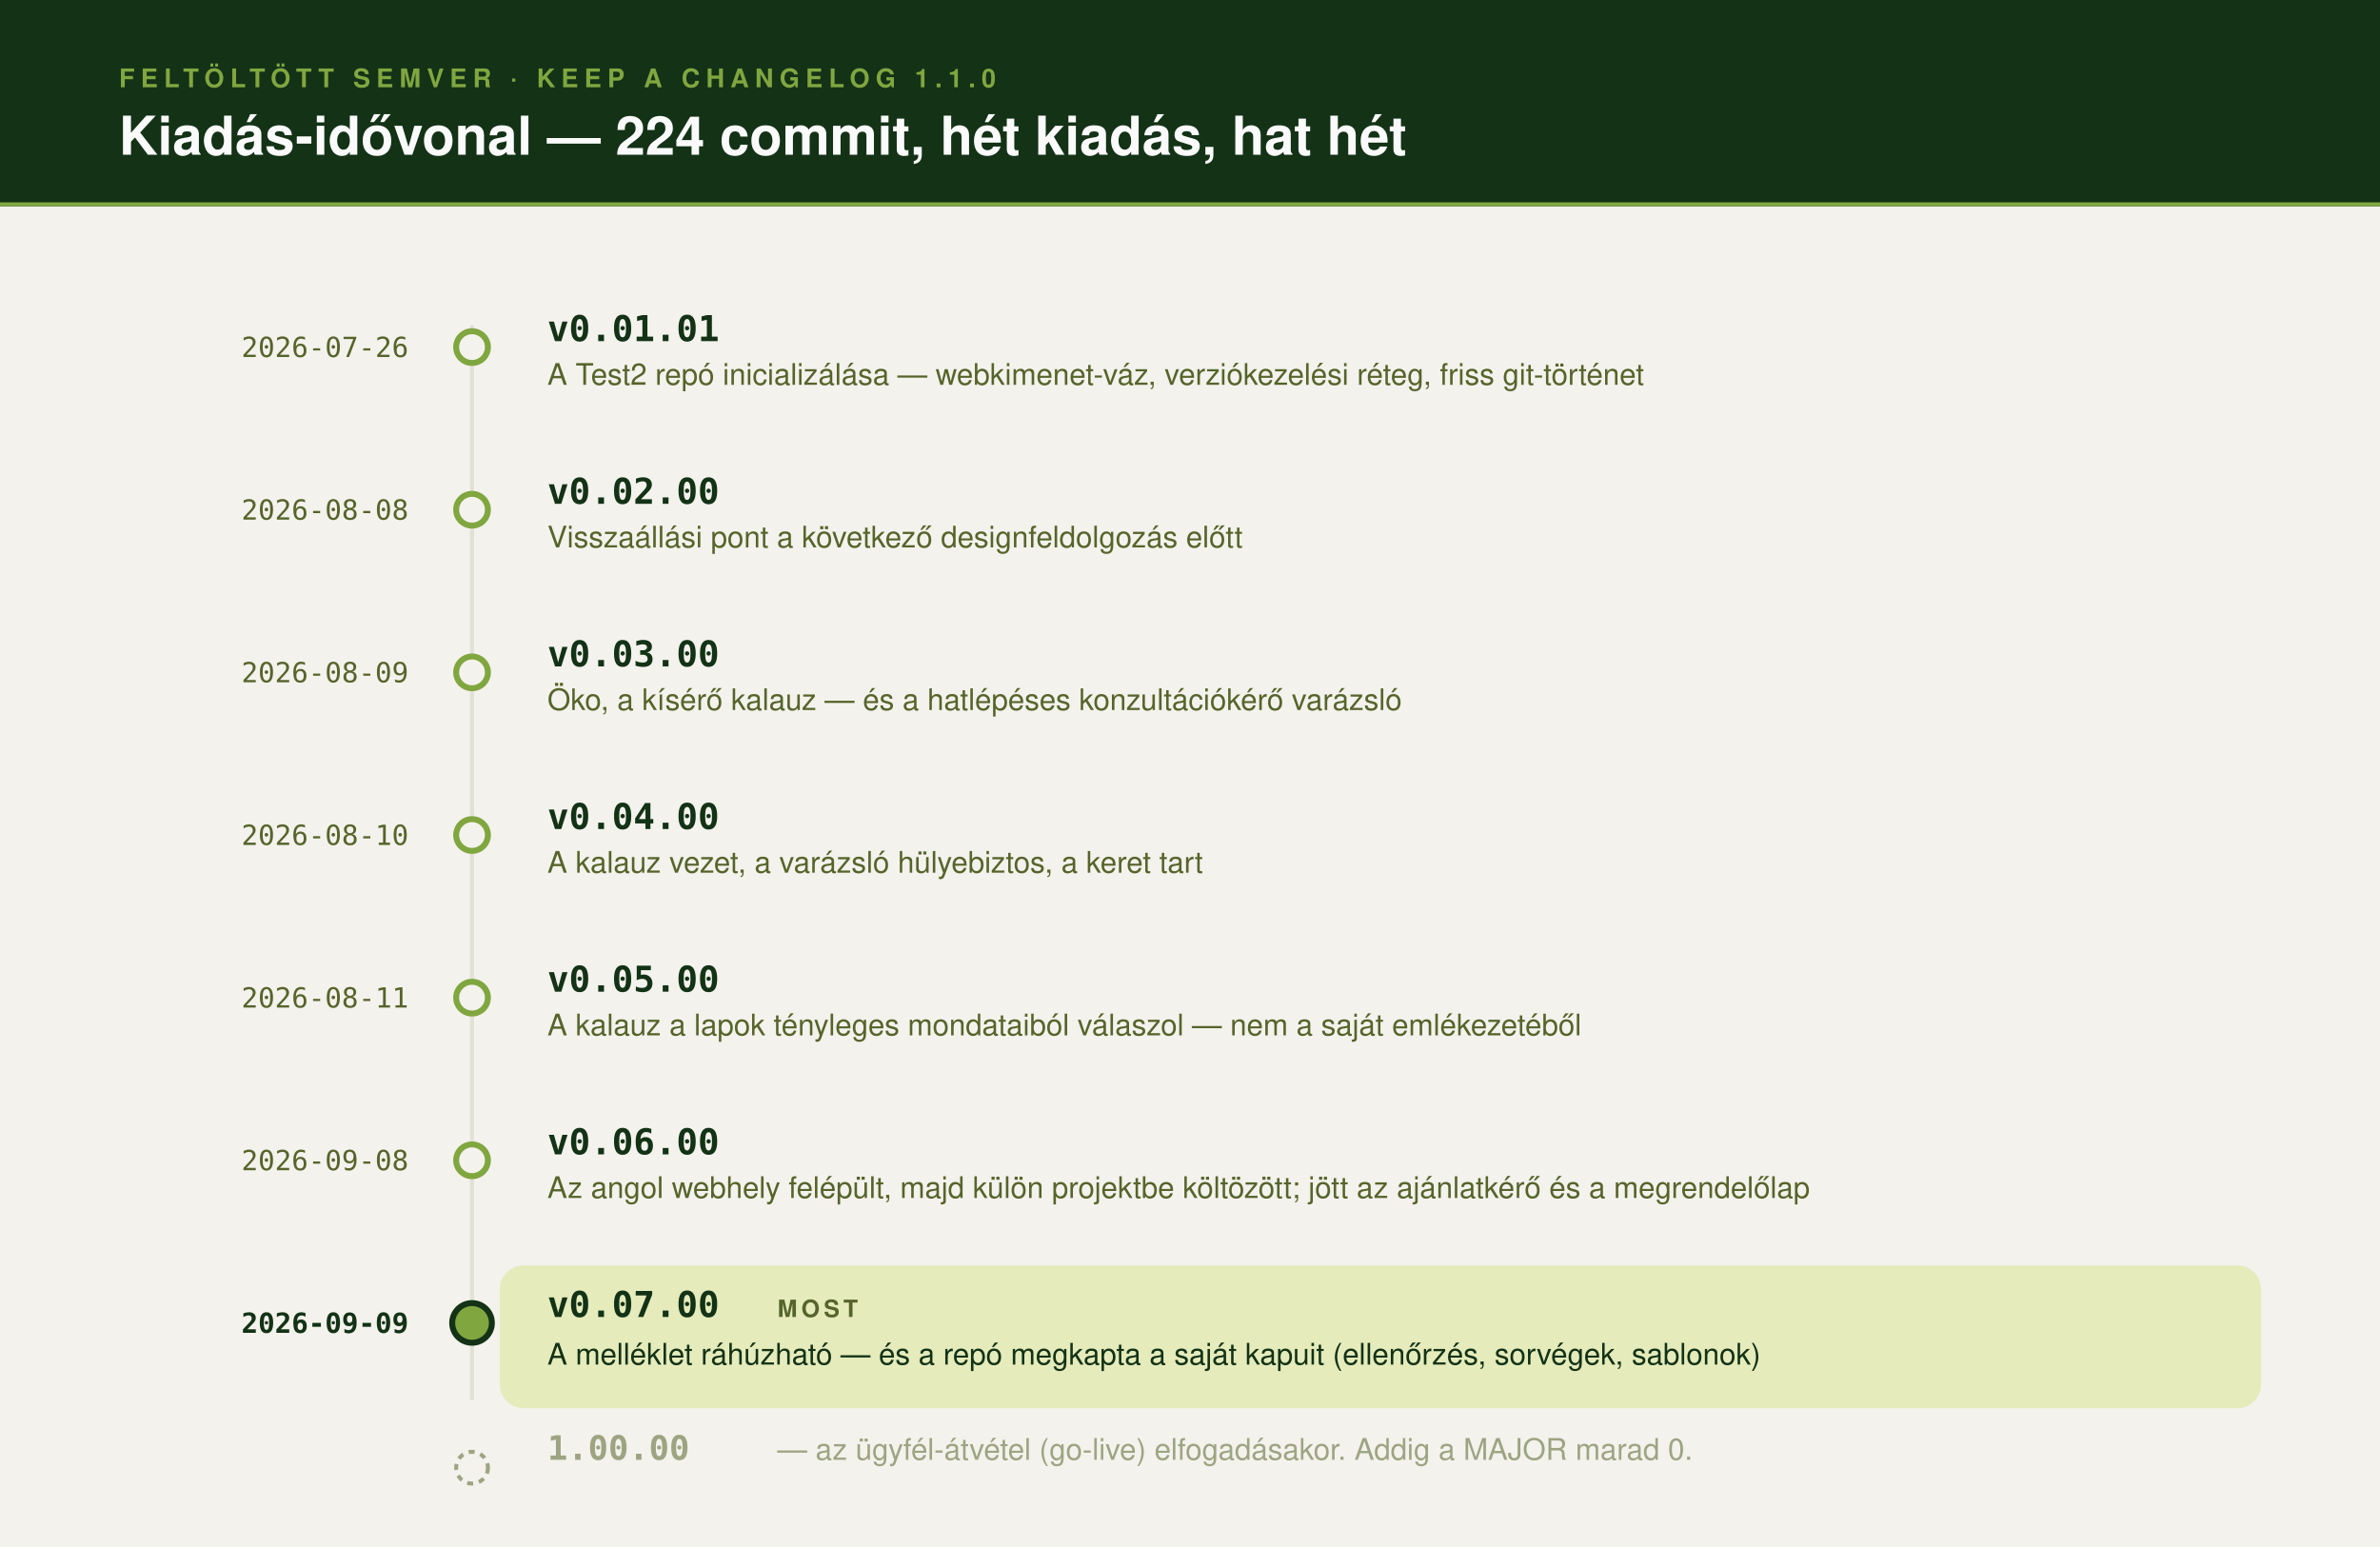
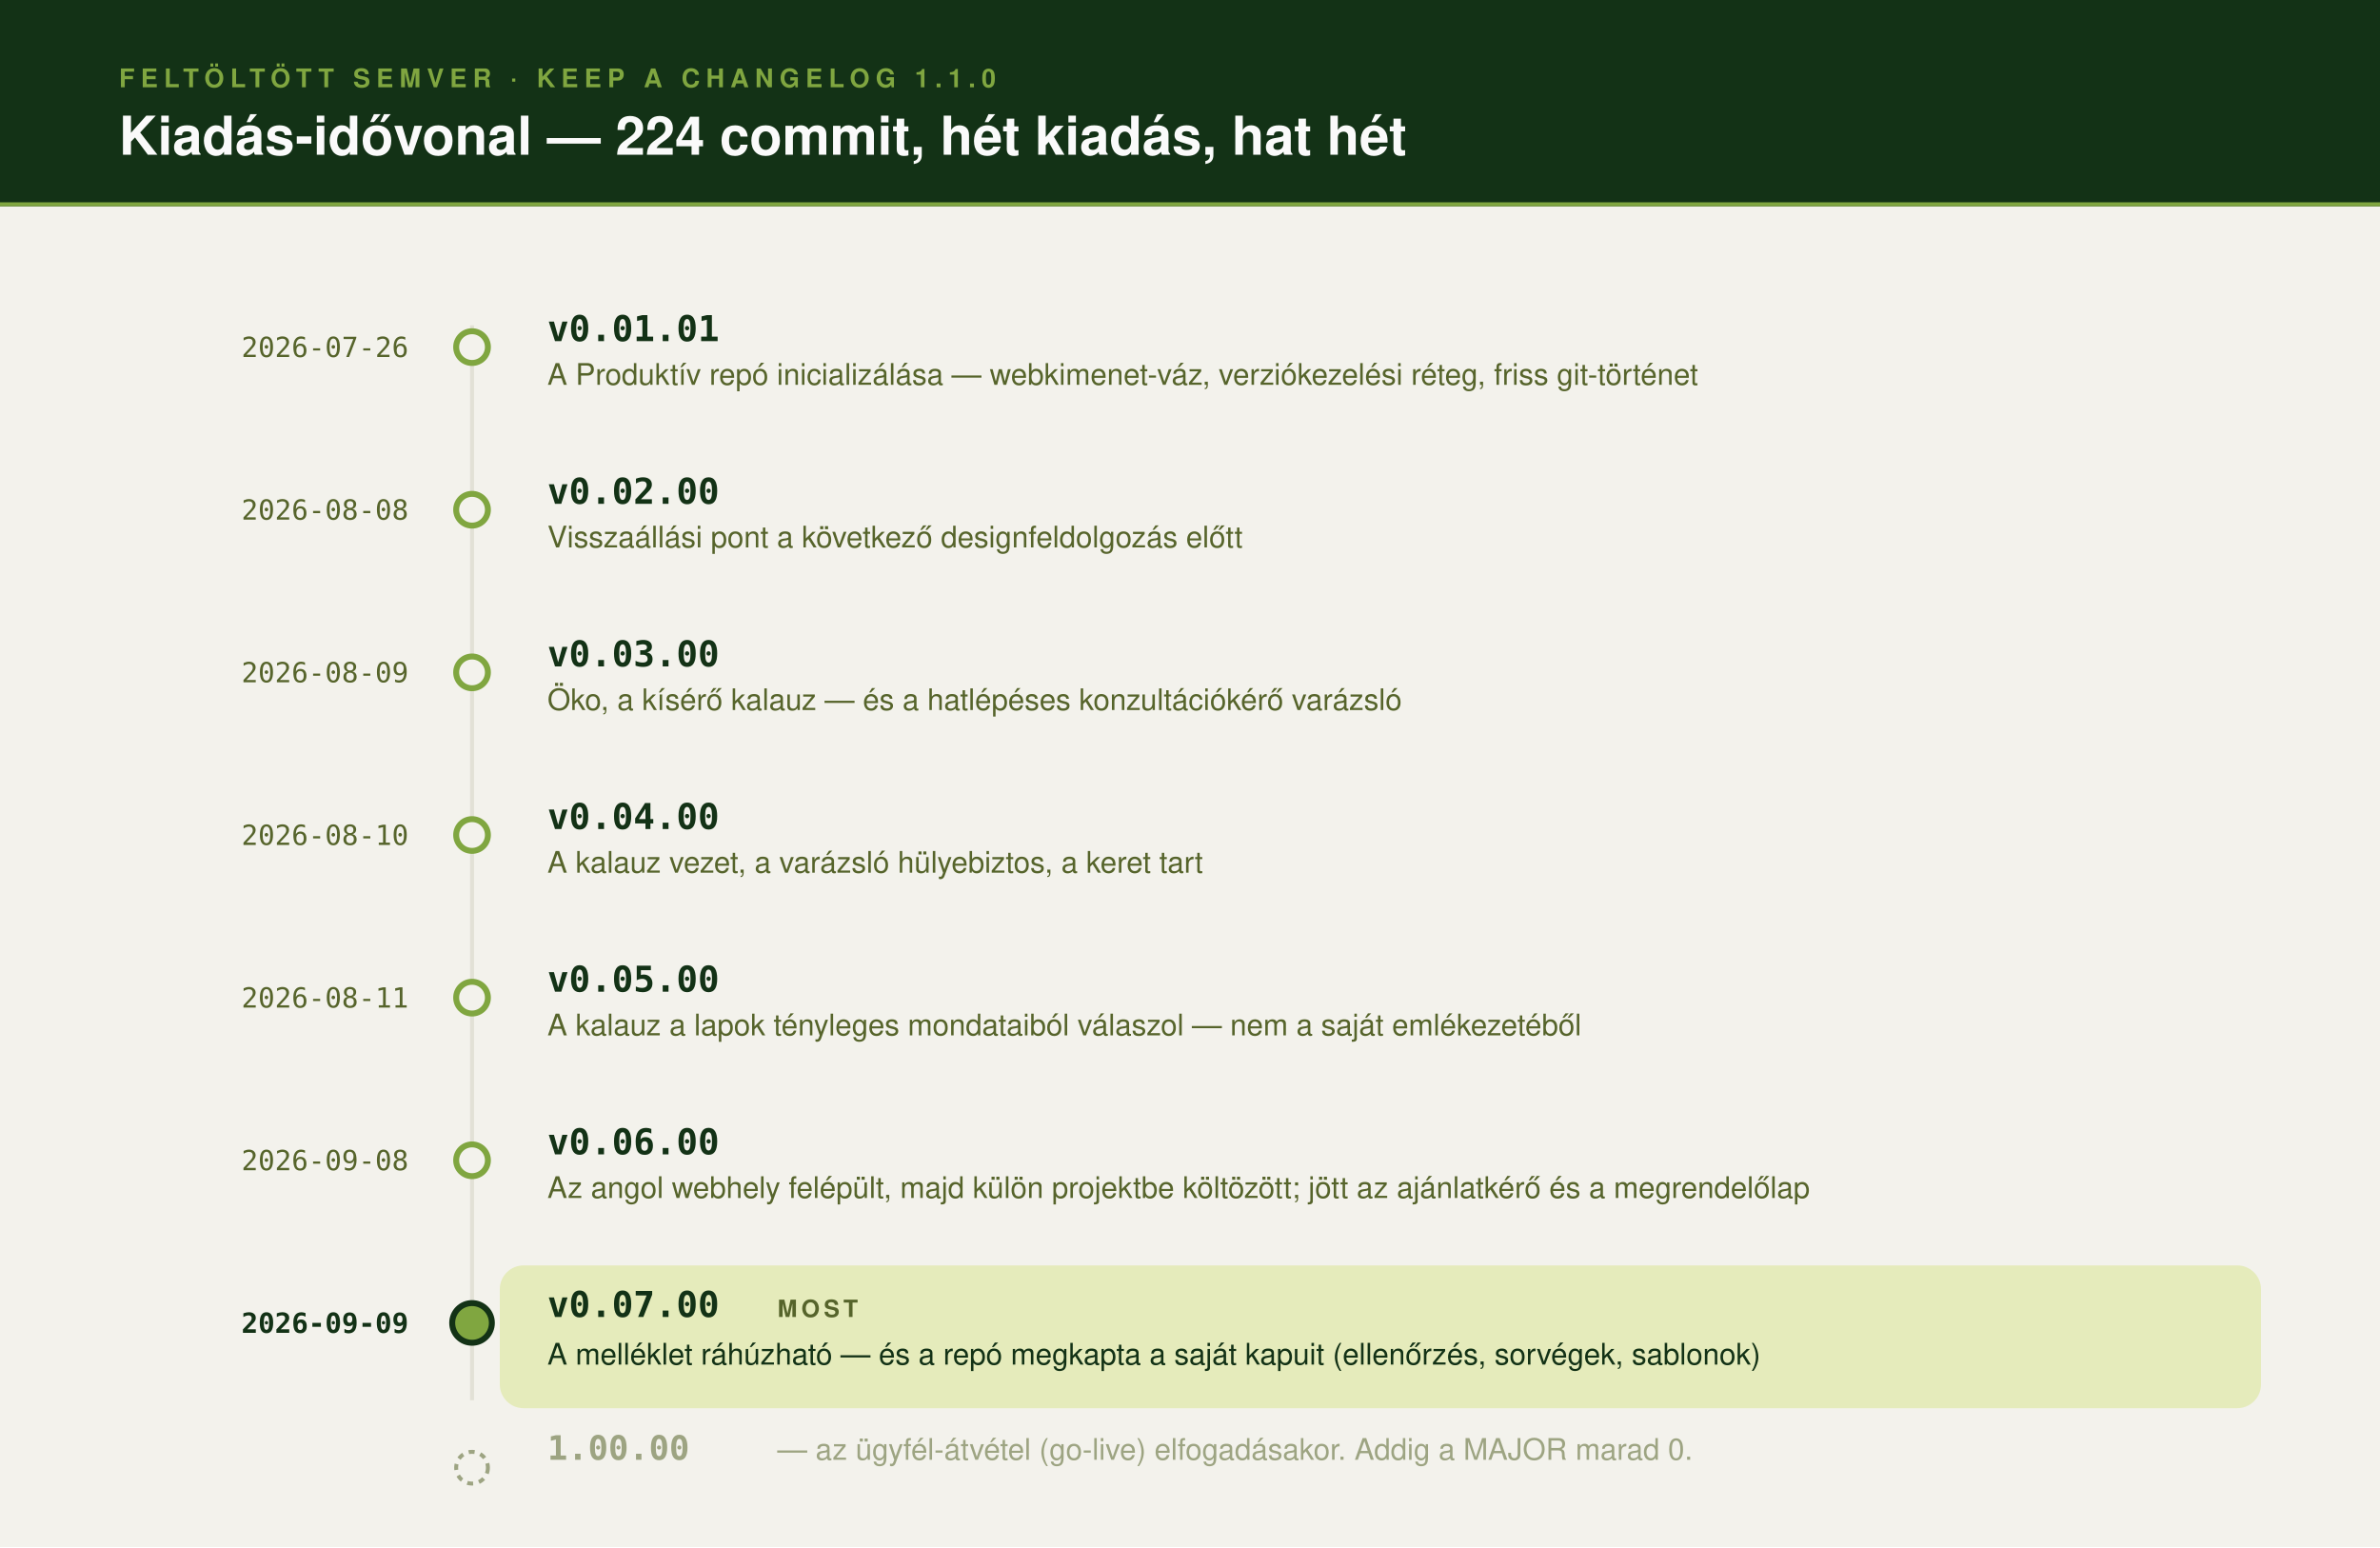
<svg xmlns="http://www.w3.org/2000/svg" width="1200" height="780" viewBox="0 0 1200 780" font-family="'Helvetica Neue', Helvetica, Arial, sans-serif" role="img" aria-label="Kiadás-idővonal v0.01.01-től v0.07.00-ig">
  <rect width="1200" height="780" fill="#F3F2EC" />
  <rect width="1200" height="104" fill="#133216" />
  <rect y="102" width="1200" height="2" fill="#80A640" />
  <text x="60" y="44" fill="#80A640" font-size="13" font-weight="700" letter-spacing="3">FELTÖLTÖTT SEMVER · KEEP A CHANGELOG 1.1.0</text>
  <text x="60" y="78" fill="#FAFAFA" font-size="27" font-weight="700">Kiadás-idővonal — 224 commit, hét kiadás, hat hét</text>
  <line x1="238" y1="164" x2="238" y2="706" stroke="#E2E1D6" stroke-width="2" />
  <g>
    <text x="206" y="180" fill="#56642B" font-size="14" text-anchor="end" font-family="'SF Mono',Menlo,Consolas,monospace">2026-07-26</text>
    <circle cx="238" cy="175" r="8" fill="#F3F2EC" stroke="#80A640" stroke-width="3" />
    <text x="276" y="172" fill="#133216" font-size="18" font-weight="700" font-family="'SF Mono',Menlo,Consolas,monospace">v0.01.01</text>
-     <text x="276" y="194" fill="#56642B" font-size="15">A Test2 repó inicializálása — webkimenet-váz, verziókezelési réteg, friss git-történet</text>
+     <text x="276" y="194" fill="#56642B" font-size="15">A Produktív repó inicializálása — webkimenet-váz, verziókezelési réteg, friss git-történet</text>
  </g>
  <g>
    <text x="206" y="262" fill="#56642B" font-size="14" text-anchor="end" font-family="'SF Mono',Menlo,Consolas,monospace">2026-08-08</text>
    <circle cx="238" cy="257" r="8" fill="#F3F2EC" stroke="#80A640" stroke-width="3" />
    <text x="276" y="254" fill="#133216" font-size="18" font-weight="700" font-family="'SF Mono',Menlo,Consolas,monospace">v0.02.00</text>
    <text x="276" y="276" fill="#56642B" font-size="15">Visszaállási pont a következő designfeldolgozás előtt</text>
  </g>
  <g>
    <text x="206" y="344" fill="#56642B" font-size="14" text-anchor="end" font-family="'SF Mono',Menlo,Consolas,monospace">2026-08-09</text>
    <circle cx="238" cy="339" r="8" fill="#F3F2EC" stroke="#80A640" stroke-width="3" />
    <text x="276" y="336" fill="#133216" font-size="18" font-weight="700" font-family="'SF Mono',Menlo,Consolas,monospace">v0.03.00</text>
    <text x="276" y="358" fill="#56642B" font-size="15">Öko, a kísérő kalauz — és a hatlépéses konzultációkérő varázsló</text>
  </g>
  <g>
    <text x="206" y="426" fill="#56642B" font-size="14" text-anchor="end" font-family="'SF Mono',Menlo,Consolas,monospace">2026-08-10</text>
    <circle cx="238" cy="421" r="8" fill="#F3F2EC" stroke="#80A640" stroke-width="3" />
    <text x="276" y="418" fill="#133216" font-size="18" font-weight="700" font-family="'SF Mono',Menlo,Consolas,monospace">v0.04.00</text>
    <text x="276" y="440" fill="#56642B" font-size="15">A kalauz vezet, a varázsló hülyebiztos, a keret tart</text>
  </g>
  <g>
    <text x="206" y="508" fill="#56642B" font-size="14" text-anchor="end" font-family="'SF Mono',Menlo,Consolas,monospace">2026-08-11</text>
    <circle cx="238" cy="503" r="8" fill="#F3F2EC" stroke="#80A640" stroke-width="3" />
    <text x="276" y="500" fill="#133216" font-size="18" font-weight="700" font-family="'SF Mono',Menlo,Consolas,monospace">v0.05.00</text>
    <text x="276" y="522" fill="#56642B" font-size="15">A kalauz a lapok tényleges mondataiból válaszol — nem a saját emlékezetéből</text>
  </g>
  <g>
    <text x="206" y="590" fill="#56642B" font-size="14" text-anchor="end" font-family="'SF Mono',Menlo,Consolas,monospace">2026-09-08</text>
    <circle cx="238" cy="585" r="8" fill="#F3F2EC" stroke="#80A640" stroke-width="3" />
    <text x="276" y="582" fill="#133216" font-size="18" font-weight="700" font-family="'SF Mono',Menlo,Consolas,monospace">v0.06.00</text>
    <text x="276" y="604" fill="#56642B" font-size="15">Az angol webhely felépült, majd külön projektbe költözött; jött az ajánlatkérő és a megrendelőlap</text>
  </g>
  <g>
    <rect x="252" y="638" width="888" height="72" rx="12" fill="#E5EBBB" />
    <text x="206" y="672" fill="#133216" font-size="14" font-weight="700" text-anchor="end" font-family="'SF Mono',Menlo,Consolas,monospace">2026-09-09</text>
    <circle cx="238" cy="667" r="10" fill="#80A640" stroke="#133216" stroke-width="3" />
    <text x="276" y="664" fill="#133216" font-size="18" font-weight="700" font-family="'SF Mono',Menlo,Consolas,monospace">v0.07.00</text>
    <text x="392" y="664" fill="#56642B" font-size="12" font-weight="700" letter-spacing="2">MOST</text>
    <text x="276" y="688" fill="#133216" font-size="15">A melléklet ráhúzható — és a repó megkapta a saját kapuit (ellenőrzés, sorvégek, sablonok)</text>
  </g>
  <g opacity="0.55">
    <circle cx="238" cy="740" r="8" fill="none" stroke="#56642B" stroke-width="2" stroke-dasharray="3 3" />
    <text x="276" y="736" fill="#56642B" font-size="17" font-weight="700" font-family="'SF Mono',Menlo,Consolas,monospace">1.00.00</text>
    <text x="392" y="736" fill="#56642B" font-size="15">— az ügyfél-átvétel (go-live) elfogadásakor. Addig a MAJOR marad 0.</text>
  </g>
</svg>
